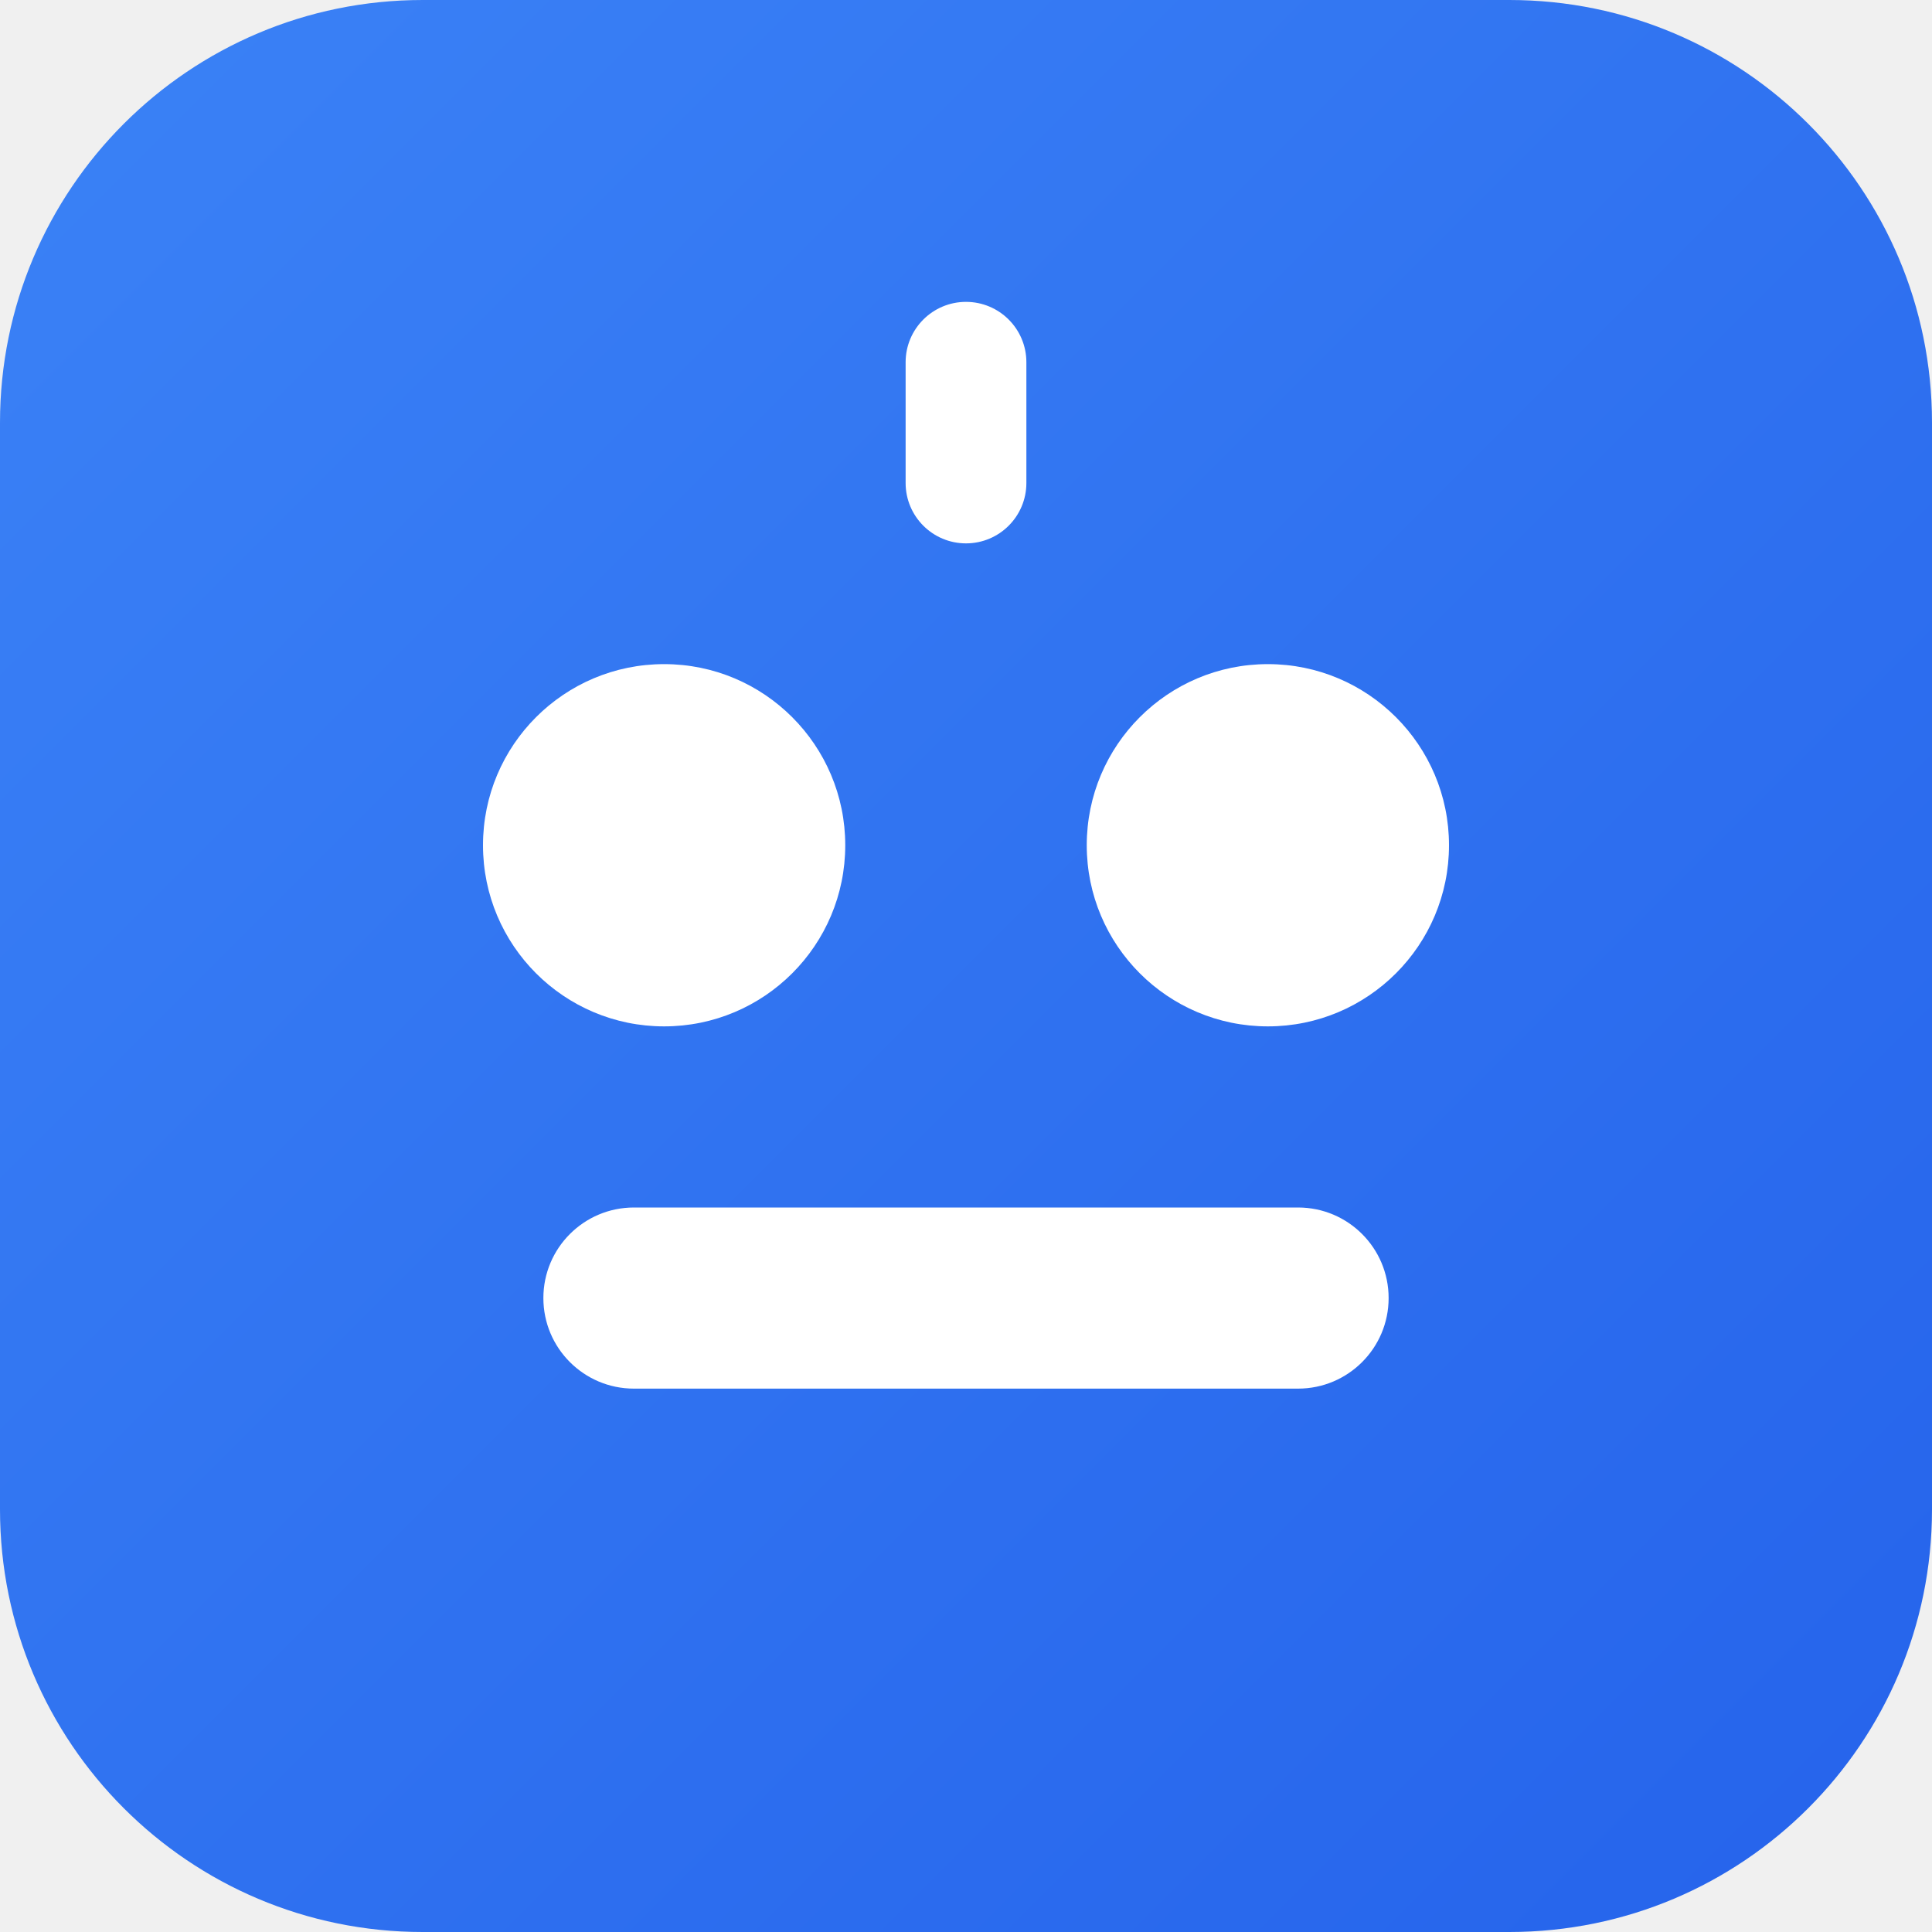
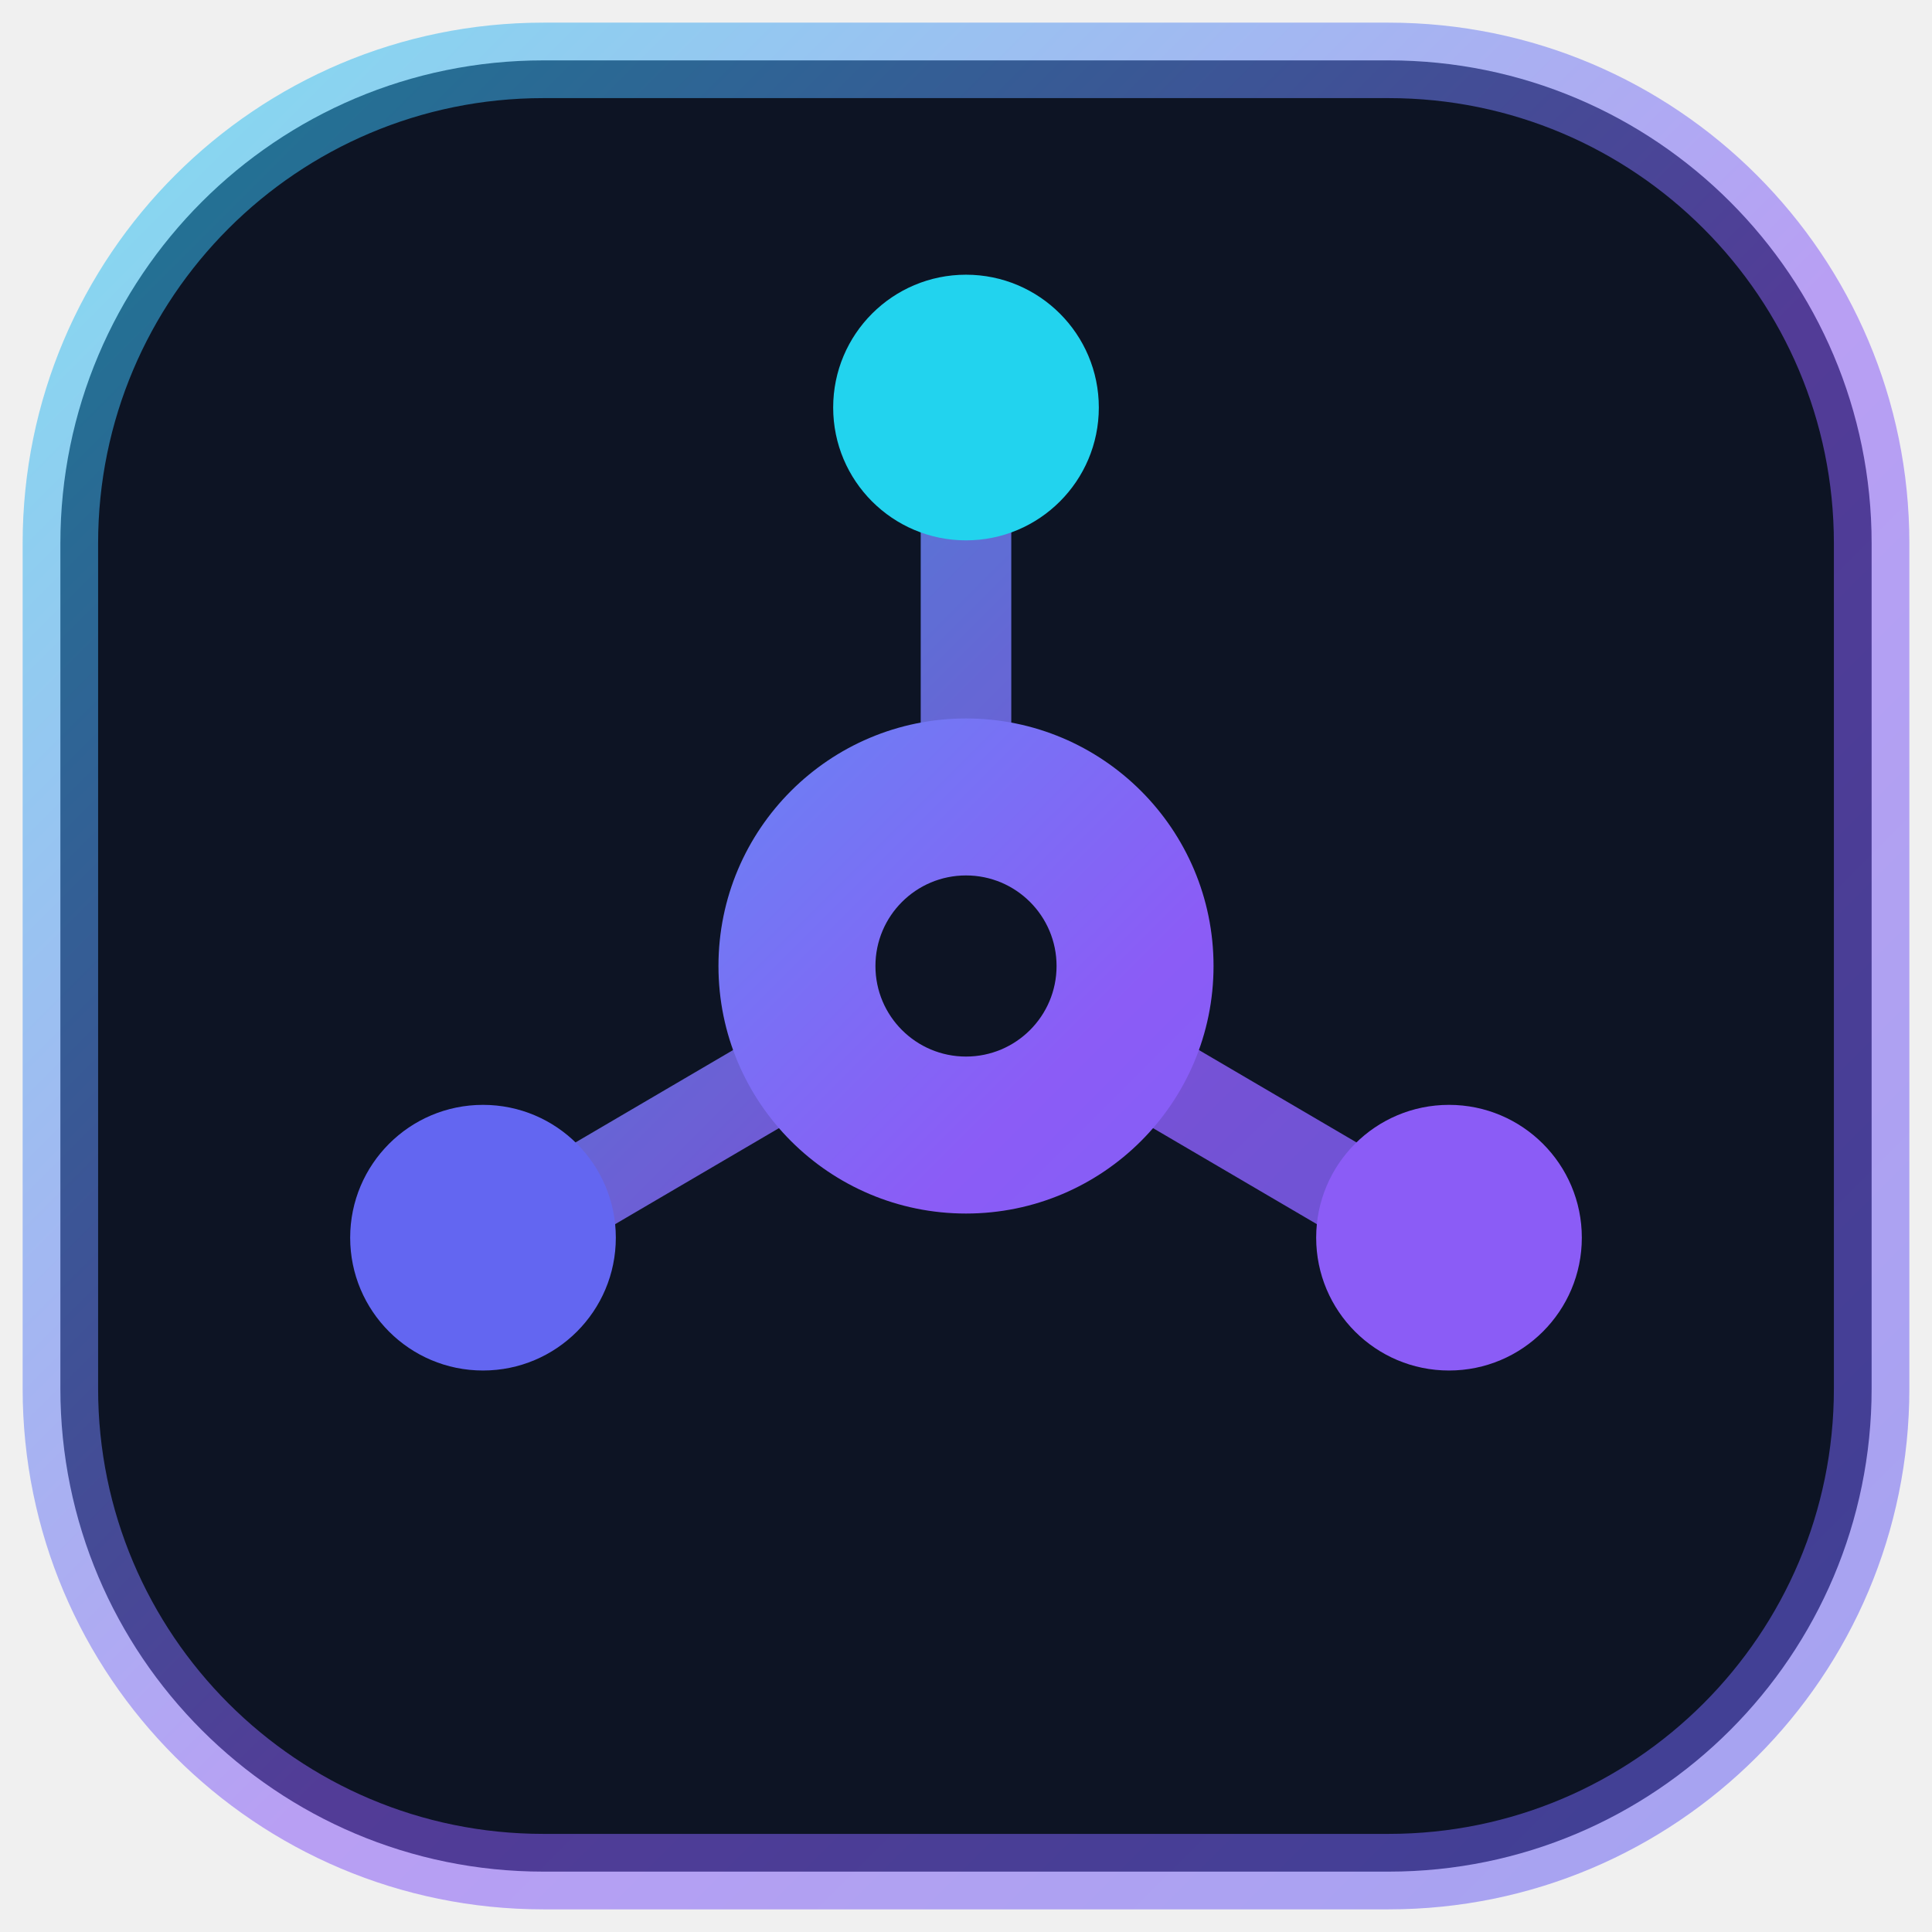
- <svg xmlns="http://www.w3.org/2000/svg" viewBox="0 0 64 64" role="img" aria-label="RAG Bot">
+ <svg xmlns="http://www.w3.org/2000/svg" viewBox="0 0 64 64" role="img" aria-label="Agenthub">
  <defs>
-     <linearGradient id="g" x1="0" y1="0" x2="1" y2="1">
-       <stop offset="0" stop-color="#3B82F6" />
-       <stop offset="1" stop-color="#2563EB" />
+     <linearGradient id="g" x1="0" y1="0" x2="64" y2="64" gradientUnits="userSpaceOnUse">
+       <stop stop-color="#22D3EE" />
+       <stop offset="0.55" stop-color="#8B5CF6" />
+       <stop offset="1" stop-color="#6366F1" />
    </linearGradient>
  </defs>
-   <rect width="64" height="64" rx="14" fill="url(#g)" />
-   <circle cx="22" cy="28" r="6" fill="#ffffff" />
-   <circle cx="42" cy="28" r="6" fill="#ffffff" />
-   <rect x="18" y="40" width="28" height="6" rx="3" fill="#ffffff" />
-   <rect x="30" y="10" width="4" height="8" rx="2" fill="#ffffff" />
+   <rect x="2" y="2" width="60" height="60" rx="16" fill="#0D1424" />
+   <rect x="2" y="2" width="60" height="60" rx="16" fill="none" stroke="url(#g)" stroke-opacity="0.55" stroke-width="2.5" />
+   <g stroke="url(#g)" stroke-width="3" stroke-linecap="round" opacity="0.85">
+     <path d="M32 32 L32 15" />
+     <path d="M32 32 L46.5 40.5" />
+     <path d="M32 32 L17.5 40.5" />
+   </g>
+   <circle cx="32" cy="13.5" r="4.4" fill="#22D3EE" />
+   <circle cx="48" cy="41" r="4.4" fill="#8B5CF6" />
+   <circle cx="16" cy="41" r="4.4" fill="#6366F1" />
+   <circle cx="32" cy="32" r="8.2" fill="url(#g)" />
+   <circle cx="32" cy="32" r="3" fill="#0D1424" />
</svg>
